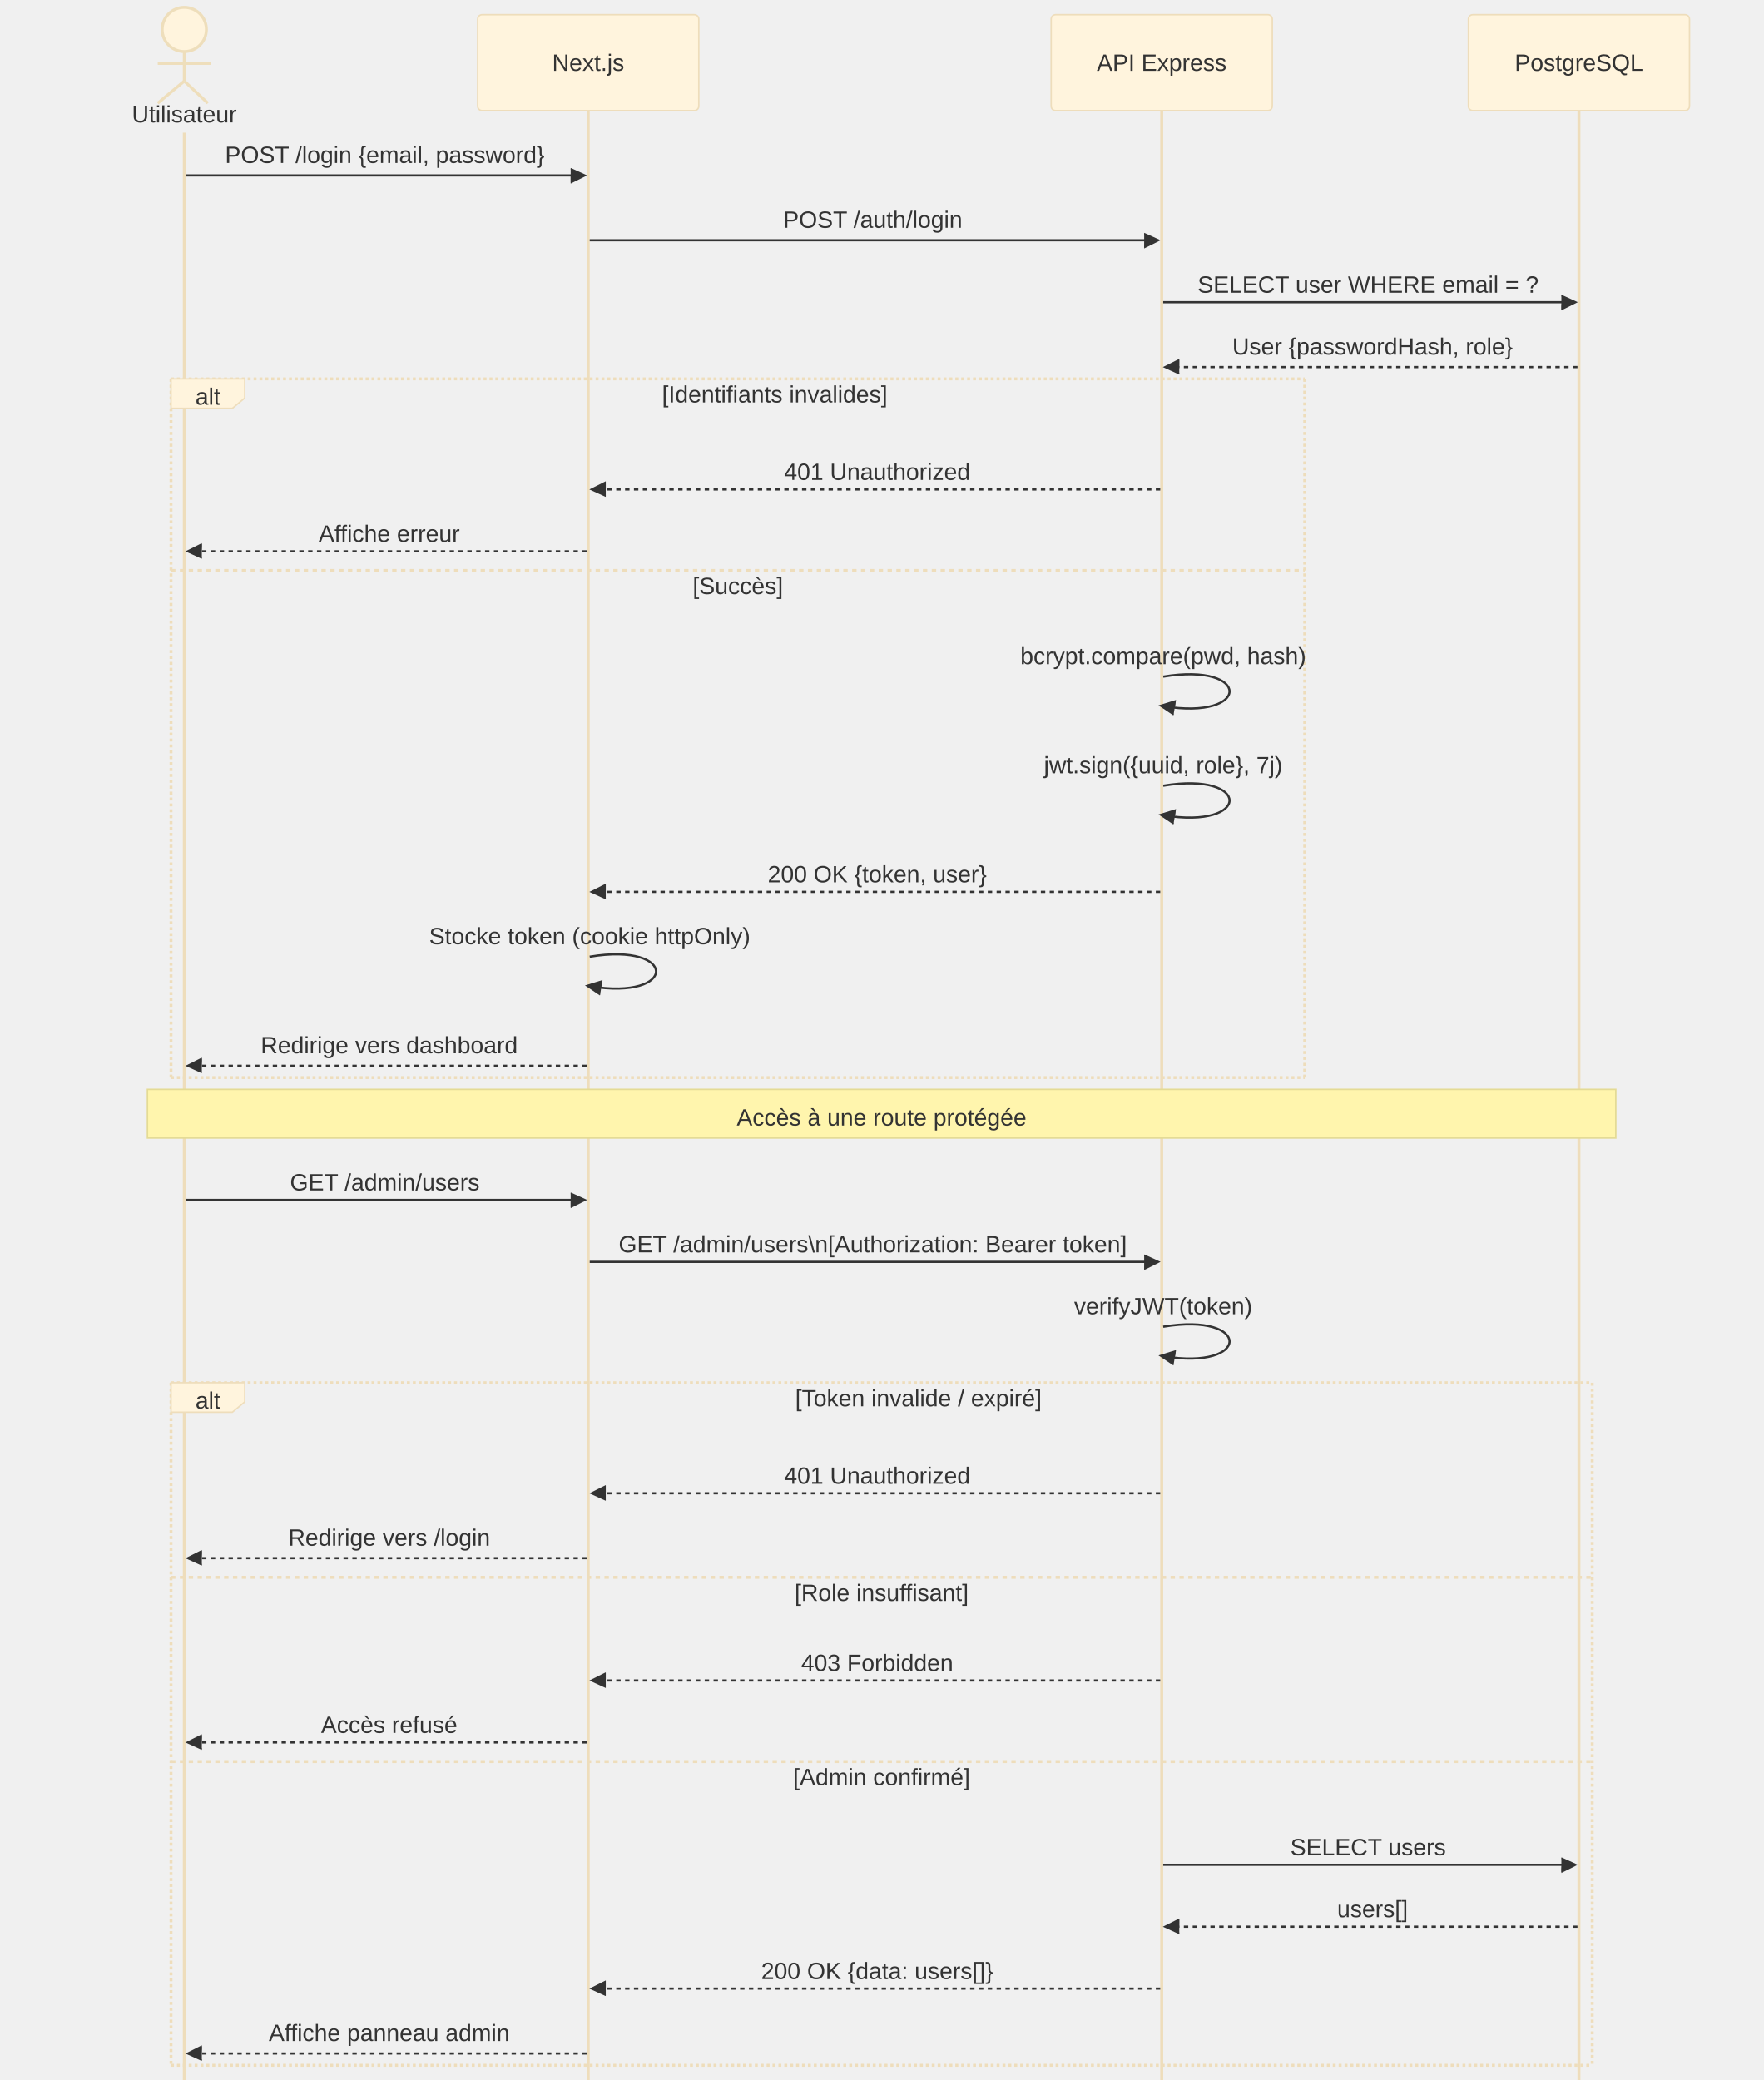
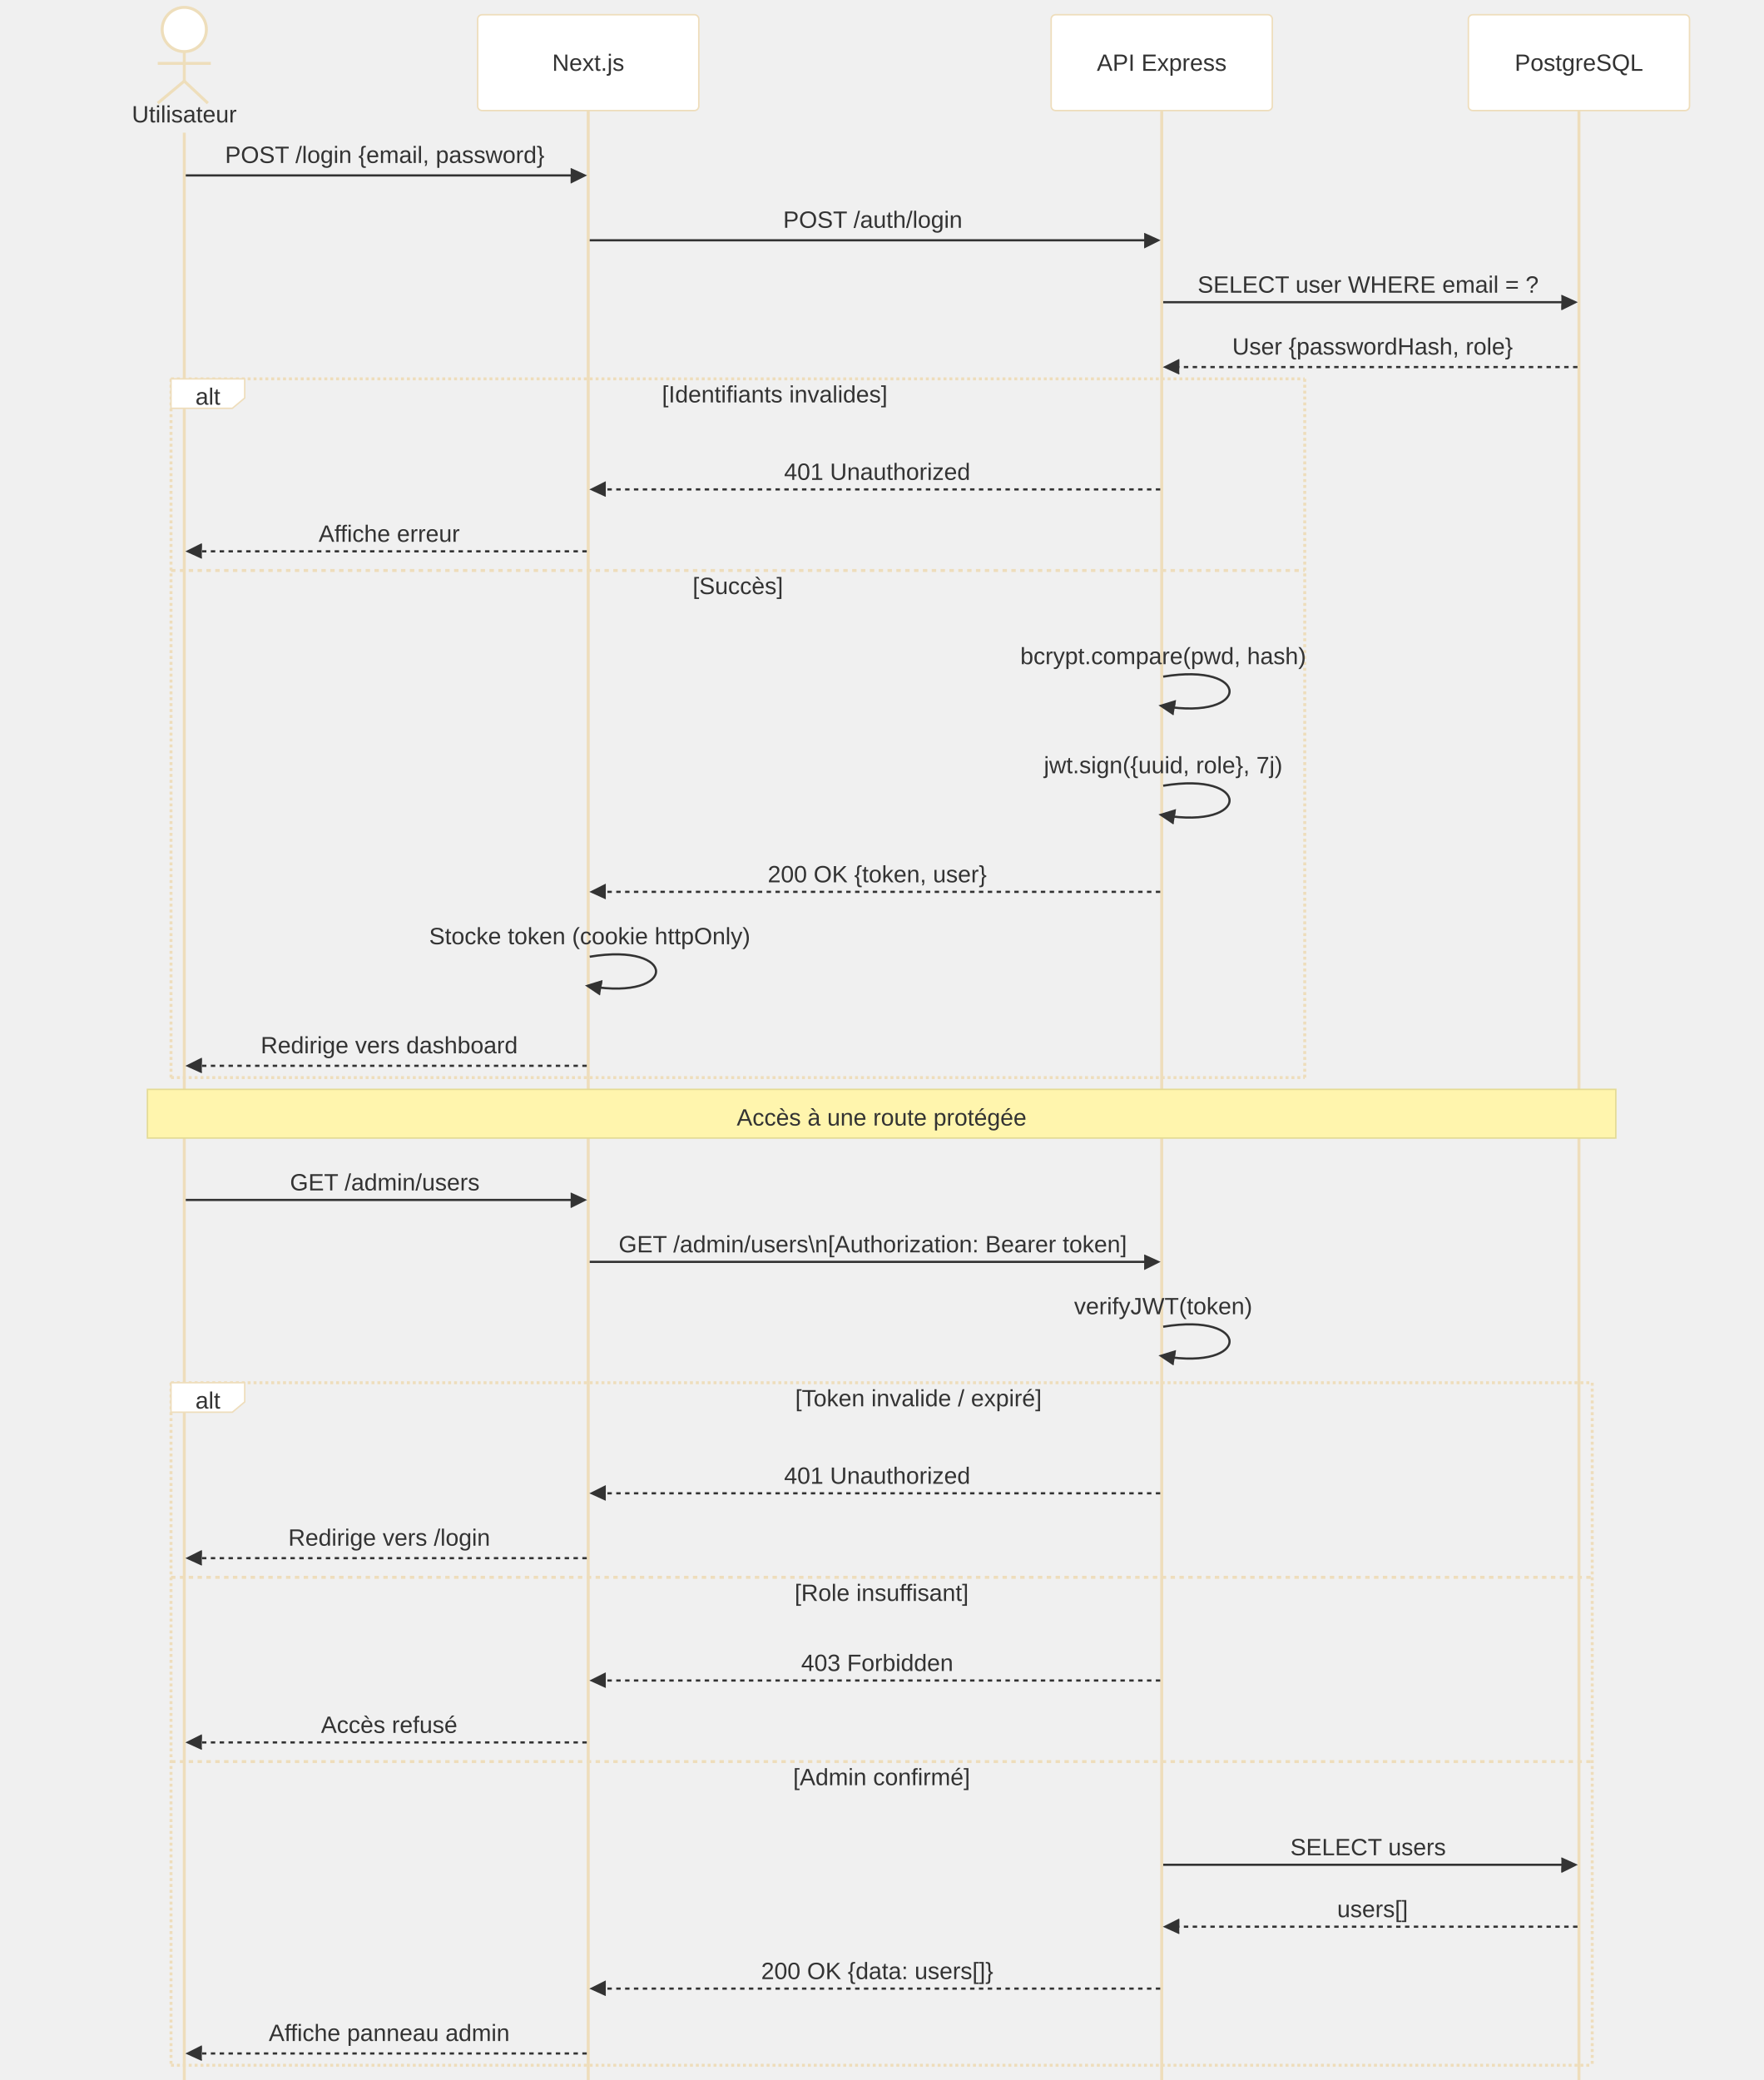
- <svg xmlns="http://www.w3.org/2000/svg" id="my-svg" width="100%" style="max-width: 1196px; background-color: white;" viewBox="-50 -10 1196 1411" role="graphics-document document" aria-roledescription="sequence">
+ <svg xmlns="http://www.w3.org/2000/svg" id="my-svg" width="100%" style="max-width: 1196px; background-color: rgb(255, 255, 255);" viewBox="-50 -10 1196 1411" role="graphics-document document" aria-roledescription="sequence">
  <g>
    <line id="actor3" x1="1021" y1="65" x2="1021" y2="2000" class="actor-line 200" stroke-width="0.5px" stroke="#999" name="DB" data-et="life-line" data-id="DB" />
    <g id="root-3" data-et="participant" data-type="participant" data-id="DB">
      <rect x="946" y="0" fill="#eaeaea" stroke="#666" width="150" height="65" name="DB" rx="3" ry="3" class="actor actor-top" />
      <text x="1021" y="32.5" dominant-baseline="central" alignment-baseline="central" class="actor actor-box" style="text-anchor: middle; font-size: 16px; font-weight: 400;">
        <tspan x="1021" dy="0">PostgreSQL</tspan>
      </text>
    </g>
  </g>
  <g>
    <line id="actor2" x1="738" y1="65" x2="738" y2="2000" class="actor-line 200" stroke-width="0.5px" stroke="#999" name="API" data-et="life-line" data-id="API" />
    <g id="root-2" data-et="participant" data-type="participant" data-id="API">
      <rect x="663" y="0" fill="#eaeaea" stroke="#666" width="150" height="65" name="API" rx="3" ry="3" class="actor actor-top" />
      <text x="738" y="32.5" dominant-baseline="central" alignment-baseline="central" class="actor actor-box" style="text-anchor: middle; font-size: 16px; font-weight: 400;">
        <tspan x="738" dy="0">API Express</tspan>
      </text>
    </g>
  </g>
  <g>
    <line id="actor1" x1="349" y1="65" x2="349" y2="2000" class="actor-line 200" stroke-width="0.5px" stroke="#999" name="IHM" data-et="life-line" data-id="IHM" />
    <g id="root-1" data-et="participant" data-type="participant" data-id="IHM">
      <rect x="274" y="0" fill="#eaeaea" stroke="#666" width="150" height="65" name="IHM" rx="3" ry="3" class="actor actor-top" />
      <text x="349" y="32.5" dominant-baseline="central" alignment-baseline="central" class="actor actor-box" style="text-anchor: middle; font-size: 16px; font-weight: 400;">
        <tspan x="349" dy="0">Next.js</tspan>
      </text>
    </g>
  </g>
  <g>
    <line id="actor0" x1="75" y1="80" x2="75" y2="2000" class="actor-line 200" stroke-width="0.5px" stroke="#999" name="U" data-et="life-line" data-id="U" />
  </g>
-   <style>#my-svg{font-family:Arial;font-size:13px;fill:#333;}@keyframes edge-animation-frame{from{stroke-dashoffset:0;}}@keyframes dash{to{stroke-dashoffset:0;}}#my-svg .edge-animation-slow{stroke-dasharray:9,5!important;stroke-dashoffset:900;animation:dash 50s linear infinite;stroke-linecap:round;}#my-svg .edge-animation-fast{stroke-dasharray:9,5!important;stroke-dashoffset:900;animation:dash 20s linear infinite;stroke-linecap:round;}#my-svg .error-icon{fill:hsl(220.588, 100%, 98.333%);}#my-svg .error-text{fill:rgb(8.5, 5.75, 0);stroke:rgb(8.5, 5.75, 0);}#my-svg .edge-thickness-normal{stroke-width:1px;}#my-svg .edge-thickness-thick{stroke-width:3.5px;}#my-svg .edge-pattern-solid{stroke-dasharray:0;}#my-svg .edge-thickness-invisible{stroke-width:0;fill:none;}#my-svg .edge-pattern-dashed{stroke-dasharray:3;}#my-svg .edge-pattern-dotted{stroke-dasharray:2;}#my-svg .marker{fill:#0b0b0b;stroke:#0b0b0b;}#my-svg .marker.cross{stroke:#0b0b0b;}#my-svg svg{font-family:Arial;font-size:13px;}#my-svg p{margin:0;}#my-svg .actor{stroke:hsl(40.588, 60%, 83.333%);fill:#fff4dd;stroke-width:1;}#my-svg rect.actor.outer-path[data-look="neo"]{filter:drop-shadow( 1px 2px 2px rgba(185,185,185,1));}#my-svg rect.note[data-look="neo"]{stroke:hsl(52.683, 60%, 73.922%);fill:#fff5ad;filter:drop-shadow( 1px 2px 2px rgba(185,185,185,1));}#my-svg text.actor&gt;tspan{fill:#333;stroke:none;}#my-svg .actor-line{stroke:hsl(40.588, 60%, 83.333%);}#my-svg .innerArc{stroke-width:1.5;stroke-dasharray:none;}#my-svg .messageLine0{stroke-width:1.5;stroke-dasharray:none;stroke:#333;}#my-svg .messageLine1{stroke-width:1.5;stroke-dasharray:2,2;stroke:#333;}#my-svg [id$="-arrowhead"] path{fill:#333;stroke:#333;}#my-svg .sequenceNumber{fill:#f4f4f4;}#my-svg [id$="-sequencenumber"]{fill:#333;}#my-svg [id$="-crosshead"] path{fill:#333;stroke:#333;}#my-svg .messageText{fill:#333;stroke:none;}#my-svg .labelBox{stroke:hsl(40.588, 60%, 83.333%);fill:#fff4dd;filter:none;}#my-svg .labelText,#my-svg .labelText&gt;tspan{fill:#333;stroke:none;}#my-svg .loopText,#my-svg .loopText&gt;tspan{fill:#333;stroke:none;}#my-svg .loopLine{stroke-width:2px;stroke-dasharray:2,2;stroke:hsl(40.588, 60%, 83.333%);fill:hsl(40.588, 60%, 83.333%);}#my-svg .note{stroke:hsl(52.683, 60%, 73.922%);fill:#fff5ad;}#my-svg .noteText,#my-svg .noteText&gt;tspan{fill:#333;stroke:none;font-weight:normal;}#my-svg .activation0{fill:hsl(-79.412, 100%, 93.333%);stroke:hsl(-79.412, 100%, 83.333%);}#my-svg .activation1{fill:hsl(-79.412, 100%, 93.333%);stroke:hsl(-79.412, 100%, 83.333%);}#my-svg .activation2{fill:hsl(-79.412, 100%, 93.333%);stroke:hsl(-79.412, 100%, 83.333%);}#my-svg .actorPopupMenu{position:absolute;}#my-svg .actorPopupMenuPanel{position:absolute;fill:#fff4dd;box-shadow:0px 8px 16px 0px rgba(0,0,0,0.2);filter:drop-shadow(3px 5px 2px rgb(0 0 0 / 0.4));}#my-svg .actor-man circle,#my-svg line{fill:#fff4dd;stroke-width:2px;}#my-svg g rect.rect{filter:drop-shadow( 1px 2px 2px rgba(185,185,185,1));stroke:hsl(40.588, 60%, 83.333%);}#my-svg .node .neo-node{stroke:hsl(40.588, 60%, 83.333%);}#my-svg [data-look="neo"].node rect,#my-svg [data-look="neo"].cluster rect,#my-svg [data-look="neo"].node polygon{stroke:url(#my-svg-gradient);filter:drop-shadow( 1px 2px 2px rgba(185,185,185,1));}#my-svg [data-look="neo"].node path{stroke:url(#my-svg-gradient);stroke-width:1px;}#my-svg [data-look="neo"].node .outer-path{filter:drop-shadow( 1px 2px 2px rgba(185,185,185,1));}#my-svg [data-look="neo"].node .neo-line path{stroke:hsl(40.588, 60%, 83.333%);filter:none;}#my-svg [data-look="neo"].node circle{stroke:url(#my-svg-gradient);filter:drop-shadow( 1px 2px 2px rgba(185,185,185,1));}#my-svg [data-look="neo"].node circle .state-start{fill:#000000;}#my-svg [data-look="neo"].icon-shape .icon{fill:url(#my-svg-gradient);filter:drop-shadow( 1px 2px 2px rgba(185,185,185,1));}#my-svg [data-look="neo"].icon-shape .icon-neo path{stroke:url(#my-svg-gradient);filter:drop-shadow( 1px 2px 2px rgba(185,185,185,1));}#my-svg :root{--mermaid-font-family:"trebuchet ms",verdana,arial,sans-serif;}</style>
+   <style>#my-svg{font-family:Arial;font-size:13px;fill:#333;}@keyframes edge-animation-frame{from{stroke-dashoffset:0;}}@keyframes dash{to{stroke-dashoffset:0;}}#my-svg .edge-animation-slow{stroke-dasharray:9,5!important;stroke-dashoffset:900;animation:dash 50s linear infinite;stroke-linecap:round;}#my-svg .edge-animation-fast{stroke-dasharray:9,5!important;stroke-dashoffset:900;animation:dash 20s linear infinite;stroke-linecap:round;}#my-svg .error-icon{fill:hsl(220.588, 100%, 98.333%);}#my-svg .error-text{fill:rgb(8.5, 5.75, 0);stroke:rgb(8.5, 5.75, 0);}#my-svg .edge-thickness-normal{stroke-width:1px;}#my-svg .edge-thickness-thick{stroke-width:3.5px;}#my-svg .edge-pattern-solid{stroke-dasharray:0;}#my-svg .edge-thickness-invisible{stroke-width:0;fill:none;}#my-svg .edge-pattern-dashed{stroke-dasharray:3;}#my-svg .edge-pattern-dotted{stroke-dasharray:2;}#my-svg .marker{fill:#000000;stroke:#000000;}#my-svg .marker.cross{stroke:#000000;}#my-svg svg{font-family:Arial;font-size:13px;}#my-svg p{margin:0;}#my-svg .actor{stroke:hsl(40.588, 60%, 83.333%);fill:#ffffff;stroke-width:1;}#my-svg rect.actor.outer-path[data-look="neo"]{filter:drop-shadow( 1px 2px 2px rgba(185,185,185,1));}#my-svg rect.note[data-look="neo"]{stroke:hsl(52.683, 60%, 73.922%);fill:#fff5ad;filter:drop-shadow( 1px 2px 2px rgba(185,185,185,1));}#my-svg text.actor&gt;tspan{fill:#333;stroke:none;}#my-svg .actor-line{stroke:hsl(40.588, 60%, 83.333%);}#my-svg .innerArc{stroke-width:1.5;stroke-dasharray:none;}#my-svg .messageLine0{stroke-width:1.5;stroke-dasharray:none;stroke:#333;}#my-svg .messageLine1{stroke-width:1.5;stroke-dasharray:2,2;stroke:#333;}#my-svg [id$="-arrowhead"] path{fill:#333;stroke:#333;}#my-svg .sequenceNumber{fill:#ffffff;}#my-svg [id$="-sequencenumber"]{fill:#333;}#my-svg [id$="-crosshead"] path{fill:#333;stroke:#333;}#my-svg .messageText{fill:#333;stroke:none;}#my-svg .labelBox{stroke:hsl(40.588, 60%, 83.333%);fill:#ffffff;filter:none;}#my-svg .labelText,#my-svg .labelText&gt;tspan{fill:#333;stroke:none;}#my-svg .loopText,#my-svg .loopText&gt;tspan{fill:#333;stroke:none;}#my-svg .loopLine{stroke-width:2px;stroke-dasharray:2,2;stroke:hsl(40.588, 60%, 83.333%);fill:hsl(40.588, 60%, 83.333%);}#my-svg .note{stroke:hsl(52.683, 60%, 73.922%);fill:#fff5ad;}#my-svg .noteText,#my-svg .noteText&gt;tspan{fill:#333;stroke:none;font-weight:normal;}#my-svg .activation0{fill:hsl(-79.412, 100%, 93.333%);stroke:hsl(-79.412, 100%, 83.333%);}#my-svg .activation1{fill:hsl(-79.412, 100%, 93.333%);stroke:hsl(-79.412, 100%, 83.333%);}#my-svg .activation2{fill:hsl(-79.412, 100%, 93.333%);stroke:hsl(-79.412, 100%, 83.333%);}#my-svg .actorPopupMenu{position:absolute;}#my-svg .actorPopupMenuPanel{position:absolute;fill:#ffffff;box-shadow:0px 8px 16px 0px rgba(0,0,0,0.2);filter:drop-shadow(3px 5px 2px rgb(0 0 0 / 0.4));}#my-svg .actor-man circle,#my-svg line{fill:#ffffff;stroke-width:2px;}#my-svg g rect.rect{filter:drop-shadow( 1px 2px 2px rgba(185,185,185,1));stroke:hsl(40.588, 60%, 83.333%);}#my-svg .node .neo-node{stroke:hsl(40.588, 60%, 83.333%);}#my-svg [data-look="neo"].node rect,#my-svg [data-look="neo"].cluster rect,#my-svg [data-look="neo"].node polygon{stroke:url(#my-svg-gradient);filter:drop-shadow( 1px 2px 2px rgba(185,185,185,1));}#my-svg [data-look="neo"].node path{stroke:url(#my-svg-gradient);stroke-width:1px;}#my-svg [data-look="neo"].node .outer-path{filter:drop-shadow( 1px 2px 2px rgba(185,185,185,1));}#my-svg [data-look="neo"].node .neo-line path{stroke:hsl(40.588, 60%, 83.333%);filter:none;}#my-svg [data-look="neo"].node circle{stroke:url(#my-svg-gradient);filter:drop-shadow( 1px 2px 2px rgba(185,185,185,1));}#my-svg [data-look="neo"].node circle .state-start{fill:#000000;}#my-svg [data-look="neo"].icon-shape .icon{fill:url(#my-svg-gradient);filter:drop-shadow( 1px 2px 2px rgba(185,185,185,1));}#my-svg [data-look="neo"].icon-shape .icon-neo path{stroke:url(#my-svg-gradient);filter:drop-shadow( 1px 2px 2px rgba(185,185,185,1));}#my-svg :root{--mermaid-font-family:"trebuchet ms",verdana,arial,sans-serif;}</style>
  <g />
  <defs>
    <symbol id="my-svg-computer" width="24" height="24">
      <path transform="scale(.5)" d="M2 2v13h20v-13h-20zm18 11h-16v-9h16v9zm-10.228 6l.466-1h3.524l.467 1h-4.457zm14.228 3h-24l2-6h2.104l-1.33 4h18.45l-1.297-4h2.073l2 6zm-5-10h-14v-7h14v7z" />
    </symbol>
  </defs>
  <defs>
    <symbol id="my-svg-database" fill-rule="evenodd" clip-rule="evenodd">
      <path transform="scale(.5)" d="M12.258.001l.256.004.255.005.253.008.251.01.249.012.247.015.246.016.242.019.241.02.239.023.236.024.233.027.231.028.229.031.225.032.223.034.22.036.217.038.214.04.211.041.208.043.205.045.201.046.198.048.194.05.191.051.187.053.183.054.18.056.175.057.172.059.168.06.163.061.16.063.155.064.15.066.074.033.073.033.071.034.07.034.069.035.068.035.067.035.066.035.064.036.064.036.062.036.06.036.06.037.058.037.058.037.055.038.055.038.053.038.052.038.051.039.05.039.048.039.047.039.045.04.044.04.043.04.041.04.04.041.039.041.037.041.036.041.034.041.033.042.032.042.03.042.029.042.027.042.026.043.024.043.023.043.021.043.02.043.018.044.017.043.015.044.013.044.012.044.011.045.009.044.007.045.006.045.004.045.002.045.001.045v17l-.001.045-.002.045-.004.045-.006.045-.007.045-.009.044-.011.045-.012.044-.013.044-.015.044-.017.043-.018.044-.02.043-.021.043-.023.043-.024.043-.026.043-.027.042-.029.042-.03.042-.032.042-.033.042-.034.041-.036.041-.037.041-.039.041-.04.041-.041.04-.043.04-.044.04-.045.04-.047.039-.048.039-.05.039-.051.039-.052.038-.053.038-.055.038-.055.038-.058.037-.058.037-.06.037-.06.036-.062.036-.064.036-.064.036-.066.035-.067.035-.068.035-.069.035-.07.034-.071.034-.073.033-.074.033-.15.066-.155.064-.16.063-.163.061-.168.06-.172.059-.175.057-.18.056-.183.054-.187.053-.191.051-.194.05-.198.048-.201.046-.205.045-.208.043-.211.041-.214.04-.217.038-.22.036-.223.034-.225.032-.229.031-.231.028-.233.027-.236.024-.239.023-.241.02-.242.019-.246.016-.247.015-.249.012-.251.01-.253.008-.255.005-.256.004-.258.001-.258-.001-.256-.004-.255-.005-.253-.008-.251-.01-.249-.012-.247-.015-.245-.016-.243-.019-.241-.02-.238-.023-.236-.024-.234-.027-.231-.028-.228-.031-.226-.032-.223-.034-.22-.036-.217-.038-.214-.04-.211-.041-.208-.043-.204-.045-.201-.046-.198-.048-.195-.05-.19-.051-.187-.053-.184-.054-.179-.056-.176-.057-.172-.059-.167-.06-.164-.061-.159-.063-.155-.064-.151-.066-.074-.033-.072-.033-.072-.034-.07-.034-.069-.035-.068-.035-.067-.035-.066-.035-.064-.036-.063-.036-.062-.036-.061-.036-.06-.037-.058-.037-.057-.037-.056-.038-.055-.038-.053-.038-.052-.038-.051-.039-.049-.039-.049-.039-.046-.039-.046-.04-.044-.04-.043-.04-.041-.04-.04-.041-.039-.041-.037-.041-.036-.041-.034-.041-.033-.042-.032-.042-.03-.042-.029-.042-.027-.042-.026-.043-.024-.043-.023-.043-.021-.043-.02-.043-.018-.044-.017-.043-.015-.044-.013-.044-.012-.044-.011-.045-.009-.044-.007-.045-.006-.045-.004-.045-.002-.045-.001-.045v-17l.001-.045.002-.045.004-.045.006-.045.007-.045.009-.044.011-.045.012-.044.013-.044.015-.044.017-.043.018-.044.02-.043.021-.043.023-.043.024-.043.026-.043.027-.042.029-.042.03-.042.032-.042.033-.042.034-.041.036-.041.037-.041.039-.041.04-.041.041-.04.043-.04.044-.04.046-.04.046-.039.049-.039.049-.039.051-.039.052-.038.053-.038.055-.038.056-.038.057-.037.058-.037.06-.037.061-.036.062-.036.063-.036.064-.036.066-.035.067-.035.068-.035.069-.035.07-.034.072-.034.072-.033.074-.033.151-.066.155-.064.159-.063.164-.061.167-.06.172-.059.176-.057.179-.056.184-.054.187-.053.19-.051.195-.05.198-.048.201-.046.204-.045.208-.043.211-.041.214-.04.217-.038.22-.036.223-.034.226-.032.228-.031.231-.028.234-.027.236-.024.238-.023.241-.02.243-.019.245-.016.247-.015.249-.012.251-.01.253-.008.255-.005.256-.004.258-.001.258.001zm-9.258 20.499v.01l.001.021.003.021.004.022.005.021.006.022.007.022.009.023.01.022.011.023.012.023.013.023.015.023.016.024.017.023.018.024.019.024.021.024.022.025.023.024.024.025.052.049.056.05.061.051.066.051.07.051.075.051.079.052.084.052.088.052.092.052.097.052.102.051.105.052.11.052.114.051.119.051.123.051.127.05.131.05.135.05.139.048.144.049.147.047.152.047.155.047.16.045.163.045.167.043.171.043.176.041.178.041.183.039.187.039.19.037.194.035.197.035.202.033.204.031.209.03.212.029.216.027.219.025.222.024.226.021.23.02.233.018.236.016.24.015.243.012.246.01.249.008.253.005.256.004.259.001.26-.001.257-.004.254-.005.25-.008.247-.011.244-.012.241-.014.237-.016.233-.018.231-.021.226-.021.224-.024.22-.026.216-.027.212-.028.21-.031.205-.031.202-.034.198-.034.194-.036.191-.037.187-.039.183-.04.179-.04.175-.042.172-.043.168-.044.163-.045.16-.046.155-.046.152-.047.148-.048.143-.049.139-.049.136-.05.131-.05.126-.05.123-.051.118-.052.114-.051.11-.052.106-.052.101-.052.096-.052.092-.052.088-.053.083-.051.079-.052.074-.052.07-.051.065-.051.06-.051.056-.05.051-.05.023-.024.023-.025.021-.024.02-.024.019-.024.018-.024.017-.024.015-.023.014-.024.013-.023.012-.023.01-.023.01-.022.008-.022.006-.022.006-.022.004-.022.004-.021.001-.021.001-.021v-4.127l-.077.055-.08.053-.083.054-.085.053-.087.052-.09.052-.093.051-.095.05-.097.05-.1.049-.102.049-.105.048-.106.047-.109.047-.111.046-.114.045-.115.045-.118.044-.12.043-.122.042-.124.042-.126.041-.128.04-.13.04-.132.038-.134.038-.135.037-.138.037-.139.035-.142.035-.143.034-.144.033-.147.032-.148.031-.15.03-.151.03-.153.029-.154.027-.156.027-.158.026-.159.025-.161.024-.162.023-.163.022-.165.021-.166.02-.167.019-.169.018-.169.017-.171.016-.173.015-.173.014-.175.013-.175.012-.177.011-.178.01-.179.008-.179.008-.181.006-.182.005-.182.004-.184.003-.184.002h-.37l-.184-.002-.184-.003-.182-.004-.182-.005-.181-.006-.179-.008-.179-.008-.178-.01-.176-.011-.176-.012-.175-.013-.173-.014-.172-.015-.171-.016-.17-.017-.169-.018-.167-.019-.166-.02-.165-.021-.163-.022-.162-.023-.161-.024-.159-.025-.157-.026-.156-.027-.155-.027-.153-.029-.151-.03-.15-.03-.148-.031-.146-.032-.145-.033-.143-.034-.141-.035-.14-.035-.137-.037-.136-.037-.134-.038-.132-.038-.13-.04-.128-.04-.126-.041-.124-.042-.122-.042-.12-.044-.117-.043-.116-.045-.113-.045-.112-.046-.109-.047-.106-.047-.105-.048-.102-.049-.1-.049-.097-.05-.095-.05-.093-.052-.09-.051-.087-.052-.085-.053-.083-.054-.08-.054-.077-.054v4.127zm0-5.654v.011l.001.021.003.021.004.021.005.022.006.022.007.022.009.022.01.022.011.023.012.023.013.023.015.024.016.023.017.024.018.024.019.024.021.024.022.024.023.025.024.024.052.05.056.05.061.05.066.051.07.051.075.052.079.051.084.052.088.052.092.052.097.052.102.052.105.052.11.051.114.051.119.052.123.05.127.051.131.05.135.049.139.049.144.048.147.048.152.047.155.046.16.045.163.045.167.044.171.042.176.042.178.04.183.04.187.038.19.037.194.036.197.034.202.033.204.032.209.03.212.028.216.027.219.025.222.024.226.022.23.02.233.018.236.016.24.014.243.012.246.01.249.008.253.006.256.003.259.001.26-.001.257-.003.254-.006.25-.008.247-.01.244-.012.241-.015.237-.016.233-.018.231-.02.226-.022.224-.024.22-.025.216-.027.212-.029.21-.03.205-.032.202-.033.198-.035.194-.036.191-.037.187-.039.183-.039.179-.041.175-.042.172-.043.168-.044.163-.045.16-.045.155-.047.152-.047.148-.048.143-.048.139-.05.136-.049.131-.05.126-.051.123-.051.118-.051.114-.052.11-.052.106-.052.101-.052.096-.052.092-.052.088-.052.083-.052.079-.052.074-.051.07-.052.065-.051.06-.05.056-.051.051-.049.023-.025.023-.024.021-.025.02-.024.019-.024.018-.024.017-.024.015-.023.014-.023.013-.024.012-.022.01-.023.01-.023.008-.022.006-.022.006-.022.004-.021.004-.022.001-.021.001-.021v-4.139l-.077.054-.08.054-.083.054-.085.052-.087.053-.09.051-.093.051-.095.051-.097.05-.1.049-.102.049-.105.048-.106.047-.109.047-.111.046-.114.045-.115.044-.118.044-.12.044-.122.042-.124.042-.126.041-.128.04-.13.039-.132.039-.134.038-.135.037-.138.036-.139.036-.142.035-.143.033-.144.033-.147.033-.148.031-.15.03-.151.03-.153.028-.154.028-.156.027-.158.026-.159.025-.161.024-.162.023-.163.022-.165.021-.166.02-.167.019-.169.018-.169.017-.171.016-.173.015-.173.014-.175.013-.175.012-.177.011-.178.009-.179.009-.179.007-.181.007-.182.005-.182.004-.184.003-.184.002h-.37l-.184-.002-.184-.003-.182-.004-.182-.005-.181-.007-.179-.007-.179-.009-.178-.009-.176-.011-.176-.012-.175-.013-.173-.014-.172-.015-.171-.016-.17-.017-.169-.018-.167-.019-.166-.02-.165-.021-.163-.022-.162-.023-.161-.024-.159-.025-.157-.026-.156-.027-.155-.028-.153-.028-.151-.03-.15-.03-.148-.031-.146-.033-.145-.033-.143-.033-.141-.035-.14-.036-.137-.036-.136-.037-.134-.038-.132-.039-.13-.039-.128-.04-.126-.041-.124-.042-.122-.043-.12-.043-.117-.044-.116-.044-.113-.046-.112-.046-.109-.046-.106-.047-.105-.048-.102-.049-.1-.049-.097-.05-.095-.051-.093-.051-.09-.051-.087-.053-.085-.052-.083-.054-.08-.054-.077-.054v4.139zm0-5.666v.011l.001.02.003.022.004.021.005.022.006.021.007.022.009.023.01.022.011.023.012.023.013.023.015.023.016.024.017.024.018.023.019.024.021.025.022.024.023.024.024.025.052.05.056.05.061.05.066.051.07.051.075.052.079.051.084.052.088.052.092.052.097.052.102.052.105.051.11.052.114.051.119.051.123.051.127.05.131.05.135.05.139.049.144.048.147.048.152.047.155.046.16.045.163.045.167.043.171.043.176.042.178.04.183.04.187.038.19.037.194.036.197.034.202.033.204.032.209.03.212.028.216.027.219.025.222.024.226.021.23.02.233.018.236.017.24.014.243.012.246.01.249.008.253.006.256.003.259.001.26-.001.257-.003.254-.006.25-.008.247-.01.244-.013.241-.014.237-.016.233-.018.231-.02.226-.022.224-.024.22-.025.216-.027.212-.029.21-.03.205-.032.202-.033.198-.035.194-.036.191-.037.187-.039.183-.039.179-.041.175-.042.172-.043.168-.044.163-.045.16-.045.155-.047.152-.047.148-.048.143-.049.139-.049.136-.049.131-.051.126-.05.123-.051.118-.052.114-.051.11-.052.106-.052.101-.052.096-.052.092-.052.088-.052.083-.052.079-.052.074-.052.07-.051.065-.051.06-.051.056-.05.051-.049.023-.025.023-.025.021-.024.02-.024.019-.024.018-.024.017-.024.015-.023.014-.024.013-.023.012-.023.01-.022.01-.023.008-.022.006-.022.006-.022.004-.022.004-.021.001-.021.001-.021v-4.153l-.077.054-.08.054-.083.053-.085.053-.087.053-.09.051-.093.051-.095.051-.097.05-.1.049-.102.048-.105.048-.106.048-.109.046-.111.046-.114.046-.115.044-.118.044-.12.043-.122.043-.124.042-.126.041-.128.04-.13.039-.132.039-.134.038-.135.037-.138.036-.139.036-.142.034-.143.034-.144.033-.147.032-.148.032-.15.03-.151.03-.153.028-.154.028-.156.027-.158.026-.159.024-.161.024-.162.023-.163.023-.165.021-.166.02-.167.019-.169.018-.169.017-.171.016-.173.015-.173.014-.175.013-.175.012-.177.01-.178.01-.179.009-.179.007-.181.006-.182.006-.182.004-.184.003-.184.001-.185.001-.185-.001-.184-.001-.184-.003-.182-.004-.182-.006-.181-.006-.179-.007-.179-.009-.178-.01-.176-.01-.176-.012-.175-.013-.173-.014-.172-.015-.171-.016-.17-.017-.169-.018-.167-.019-.166-.02-.165-.021-.163-.023-.162-.023-.161-.024-.159-.024-.157-.026-.156-.027-.155-.028-.153-.028-.151-.03-.15-.03-.148-.032-.146-.032-.145-.033-.143-.034-.141-.034-.14-.036-.137-.036-.136-.037-.134-.038-.132-.039-.13-.039-.128-.041-.126-.041-.124-.041-.122-.043-.12-.043-.117-.044-.116-.044-.113-.046-.112-.046-.109-.046-.106-.048-.105-.048-.102-.048-.1-.05-.097-.049-.095-.051-.093-.051-.09-.052-.087-.052-.085-.053-.083-.053-.08-.054-.077-.054v4.153zm8.74-8.179l-.257.004-.254.005-.25.008-.247.011-.244.012-.241.014-.237.016-.233.018-.231.021-.226.022-.224.023-.22.026-.216.027-.212.028-.21.031-.205.032-.202.033-.198.034-.194.036-.191.038-.187.038-.183.04-.179.041-.175.042-.172.043-.168.043-.163.045-.16.046-.155.046-.152.048-.148.048-.143.048-.139.049-.136.05-.131.05-.126.051-.123.051-.118.051-.114.052-.11.052-.106.052-.101.052-.096.052-.092.052-.088.052-.083.052-.079.052-.074.051-.07.052-.065.051-.06.05-.056.05-.051.05-.023.025-.023.024-.021.024-.02.025-.019.024-.018.024-.017.023-.015.024-.014.023-.013.023-.012.023-.01.023-.01.022-.008.022-.006.023-.006.021-.004.022-.004.021-.001.021-.001.021.001.021.001.021.004.021.004.022.006.021.006.023.008.022.01.022.01.023.012.023.013.023.014.023.015.024.017.023.018.024.019.024.02.025.021.024.023.024.023.025.051.05.056.05.06.05.065.051.07.052.074.051.079.052.083.052.088.052.092.052.096.052.101.052.106.052.11.052.114.052.118.051.123.051.126.051.131.05.136.05.139.049.143.048.148.048.152.048.155.046.16.046.163.045.168.043.172.043.175.042.179.041.183.04.187.038.191.038.194.036.198.034.202.033.205.032.21.031.212.028.216.027.22.026.224.023.226.022.231.021.233.018.237.016.241.014.244.012.247.011.25.008.254.005.257.004.26.001.26-.001.257-.004.254-.005.25-.008.247-.011.244-.012.241-.014.237-.016.233-.018.231-.021.226-.022.224-.023.22-.026.216-.027.212-.028.21-.031.205-.032.202-.033.198-.034.194-.036.191-.038.187-.038.183-.04.179-.041.175-.042.172-.043.168-.043.163-.045.16-.046.155-.046.152-.048.148-.048.143-.048.139-.049.136-.05.131-.05.126-.051.123-.051.118-.051.114-.052.11-.052.106-.052.101-.052.096-.052.092-.052.088-.052.083-.052.079-.052.074-.051.07-.052.065-.051.06-.05.056-.05.051-.05.023-.025.023-.024.021-.024.02-.025.019-.024.018-.024.017-.023.015-.024.014-.023.013-.023.012-.023.01-.023.01-.022.008-.022.006-.023.006-.021.004-.022.004-.021.001-.021.001-.021-.001-.021-.001-.021-.004-.021-.004-.022-.006-.021-.006-.023-.008-.022-.01-.022-.01-.023-.012-.023-.013-.023-.014-.023-.015-.024-.017-.023-.018-.024-.019-.024-.02-.025-.021-.024-.023-.024-.023-.025-.051-.05-.056-.05-.06-.05-.065-.051-.07-.052-.074-.051-.079-.052-.083-.052-.088-.052-.092-.052-.096-.052-.101-.052-.106-.052-.11-.052-.114-.052-.118-.051-.123-.051-.126-.051-.131-.05-.136-.05-.139-.049-.143-.048-.148-.048-.152-.048-.155-.046-.16-.046-.163-.045-.168-.043-.172-.043-.175-.042-.179-.041-.183-.04-.187-.038-.191-.038-.194-.036-.198-.034-.202-.033-.205-.032-.21-.031-.212-.028-.216-.027-.22-.026-.224-.023-.226-.022-.231-.021-.233-.018-.237-.016-.241-.014-.244-.012-.247-.011-.25-.008-.254-.005-.257-.004-.26-.001-.26.001z" />
    </symbol>
  </defs>
  <defs>
    <symbol id="my-svg-clock" width="24" height="24">
      <path transform="scale(.5)" d="M12 2c5.514 0 10 4.486 10 10s-4.486 10-10 10-10-4.486-10-10 4.486-10 10-10zm0-2c-6.627 0-12 5.373-12 12s5.373 12 12 12 12-5.373 12-12-5.373-12-12-12zm5.848 12.459c.202.038.202.333.001.372-1.907.361-6.045 1.111-6.547 1.111-.719 0-1.301-.582-1.301-1.301 0-.512.77-5.447 1.125-7.445.034-.192.312-.181.343.014l.985 6.238 5.394 1.011z" />
    </symbol>
  </defs>
  <defs>
    <marker id="my-svg-arrowhead" refX="7.9" refY="5" markerUnits="userSpaceOnUse" markerWidth="12" markerHeight="12" orient="auto-start-reverse">
      <path d="M -1 0 L 10 5 L 0 10 z" />
    </marker>
  </defs>
  <defs>
    <marker id="my-svg-crosshead" markerWidth="15" markerHeight="8" orient="auto" refX="4" refY="4.5">
      <path fill="none" stroke="#000000" stroke-width="1pt" d="M 1,2 L 6,7 M 6,2 L 1,7" style="stroke-dasharray: 0, 0;" />
    </marker>
  </defs>
  <defs>
    <marker id="my-svg-filled-head" refX="15.5" refY="7" markerWidth="20" markerHeight="28" orient="auto">
      <path d="M 18,7 L9,13 L14,7 L9,1 Z" />
    </marker>
  </defs>
  <defs>
    <marker id="my-svg-sequencenumber" refX="15" refY="15" markerWidth="60" markerHeight="40" orient="auto">
      <circle cx="15" cy="15" r="6" />
    </marker>
  </defs>
  <defs>
    <marker id="my-svg-solidTopArrowHead" refX="7.9" refY="7.25" markerUnits="userSpaceOnUse" markerWidth="12" markerHeight="12" orient="auto-start-reverse">
      <path d="M 0 0 L 10 8 L 0 8 z" />
    </marker>
  </defs>
  <defs>
    <marker id="my-svg-solidBottomArrowHead" refX="7.9" refY="0.75" markerUnits="userSpaceOnUse" markerWidth="12" markerHeight="12" orient="auto-start-reverse">
      <path d="M 0 0 L 10 0 L 0 8 z" />
    </marker>
  </defs>
  <defs>
    <marker id="my-svg-stickTopArrowHead" refX="7.5" refY="7" markerUnits="userSpaceOnUse" markerWidth="12" markerHeight="12" orient="auto-start-reverse">
      <path d="M 0 0 L 7 7" stroke="black" stroke-width="1.5" fill="none" />
    </marker>
  </defs>
  <defs>
    <marker id="my-svg-stickBottomArrowHead" refX="7.5" refY="0" markerUnits="userSpaceOnUse" markerWidth="12" markerHeight="12" orient="auto-start-reverse">
      <path d="M 0 7 L 7 0" stroke="black" stroke-width="1.5" fill="none" />
    </marker>
  </defs>
  <g data-et="control-structure" data-id="i13">
    <line x1="66" y1="247" x2="835" y2="247" class="loopLine" />
    <line x1="835" y1="247" x2="835" y2="721" class="loopLine" />
    <line x1="66" y1="721" x2="835" y2="721" class="loopLine" />
    <line x1="66" y1="247" x2="66" y2="721" class="loopLine" />
    <line x1="66" y1="377" x2="835" y2="377" class="loopLine" style="stroke-dasharray: 3, 3;" />
    <polygon points="66,247 116,247 116,260 107.6,267 66,267" class="labelBox" />
    <text x="91" y="260" text-anchor="middle" dominant-baseline="middle" alignment-baseline="middle" class="labelText" style="font-size: 16px; font-weight: 400;">alt</text>
    <text x="475.5" y="263" text-anchor="middle" class="loopText" style="font-size: 16px; font-weight: 400;">
      <tspan x="475.5">[Identifiants invalides]</tspan>
    </text>
    <text x="450.5" y="393" text-anchor="middle" class="loopText" style="font-size: 16px; font-weight: 400;">[Succès]</text>
  </g>
  <g data-et="note" data-id="i14">
    <rect x="50" y="729" fill="#EDF2AE" stroke="#666" width="996" height="33" class="note" />
    <text x="548" y="733" text-anchor="middle" dominant-baseline="middle" alignment-baseline="middle" class="noteText" dy="1em" style="font-size: 16px; font-weight: 400;">
      <tspan x="548">Accès à une route protégée</tspan>
    </text>
  </g>
  <g data-et="control-structure" data-id="i29">
    <line x1="66" y1="928" x2="1030" y2="928" class="loopLine" />
    <line x1="1030" y1="928" x2="1030" y2="1391" class="loopLine" />
    <line x1="66" y1="1391" x2="1030" y2="1391" class="loopLine" />
    <line x1="66" y1="928" x2="66" y2="1391" class="loopLine" />
    <line x1="66" y1="1060" x2="1030" y2="1060" class="loopLine" style="stroke-dasharray: 3, 3;" />
    <line x1="66" y1="1185" x2="1030" y2="1185" class="loopLine" style="stroke-dasharray: 3, 3;" />
    <polygon points="66,928 116,928 116,941 107.6,948 66,948" class="labelBox" />
    <text x="91" y="941" text-anchor="middle" dominant-baseline="middle" alignment-baseline="middle" class="labelText" style="font-size: 16px; font-weight: 400;">alt</text>
    <text x="573" y="944" text-anchor="middle" class="loopText" style="font-size: 16px; font-weight: 400;">
      <tspan x="573">[Token invalide / expiré]</tspan>
    </text>
    <text x="548" y="1076" text-anchor="middle" class="loopText" style="font-size: 16px; font-weight: 400;">[Role insuffisant]</text>
    <text x="548" y="1201" text-anchor="middle" class="loopText" style="font-size: 16px; font-weight: 400;">[Admin confirmé]</text>
  </g>
  <g class="actor-man actor-top" name="U" data-et="participant" data-type="actor" data-id="U" style="stroke: rgb(238, 222, 187);">
    <line id="actor-man-torso0" x1="75" y1="25" x2="75" y2="45" />
    <line id="actor-man-arms0" x1="57" y1="33" x2="93" y2="33" />
    <line x1="57" y1="60" x2="75" y2="45" />
    <line x1="75" y1="45" x2="91" y2="60" />
    <circle cx="75" cy="10" r="15" width="150" height="65" />
    <text x="75" y="67.5" dominant-baseline="central" alignment-baseline="central" class="actor actor-man" style="text-anchor: middle; font-size: 16px; font-weight: 400;">
      <tspan x="75" dy="0">Utilisateur</tspan>
    </text>
  </g>
  <text x="211" y="80" text-anchor="middle" dominant-baseline="middle" alignment-baseline="middle" class="messageText" dy="1em" style="font-size: 16px; font-weight: 400;">POST /login {email, password}</text>
  <line x1="76" y1="109" x2="345" y2="109" class="messageLine0" data-et="message" data-id="i0" data-from="U" data-to="IHM" stroke-width="2" stroke="none" marker-end="url(#my-svg-arrowhead)" style="fill: none;" />
  <text x="542" y="124" text-anchor="middle" dominant-baseline="middle" alignment-baseline="middle" class="messageText" dy="1em" style="font-size: 16px; font-weight: 400;">POST /auth/login</text>
  <line x1="350" y1="153" x2="734" y2="153" class="messageLine0" data-et="message" data-id="i1" data-from="IHM" data-to="API" stroke-width="2" stroke="none" marker-end="url(#my-svg-arrowhead)" style="fill: none;" />
  <text x="878" y="168" text-anchor="middle" dominant-baseline="middle" alignment-baseline="middle" class="messageText" dy="1em" style="font-size: 16px; font-weight: 400;">SELECT user WHERE email = ?</text>
  <line x1="739" y1="195" x2="1017" y2="195" class="messageLine0" data-et="message" data-id="i2" data-from="API" data-to="DB" stroke-width="2" stroke="none" marker-end="url(#my-svg-arrowhead)" style="fill: none;" />
  <text x="881" y="210" text-anchor="middle" dominant-baseline="middle" alignment-baseline="middle" class="messageText" dy="1em" style="font-size: 16px; font-weight: 400;">User {passwordHash, role}</text>
  <line x1="1020" y1="239" x2="742" y2="239" class="messageLine1" data-et="message" data-id="i3" data-from="DB" data-to="API" stroke-width="2" stroke="none" marker-end="url(#my-svg-arrowhead)" style="stroke-dasharray: 3, 3; fill: none;" />
  <text x="545" y="295" text-anchor="middle" dominant-baseline="middle" alignment-baseline="middle" class="messageText" dy="1em" style="font-size: 16px; font-weight: 400;">401 Unauthorized</text>
  <line x1="737" y1="322" x2="353" y2="322" class="messageLine1" data-et="message" data-id="i5" data-from="API" data-to="IHM" stroke-width="2" stroke="none" marker-end="url(#my-svg-arrowhead)" style="stroke-dasharray: 3, 3; fill: none;" />
  <text x="214" y="337" text-anchor="middle" dominant-baseline="middle" alignment-baseline="middle" class="messageText" dy="1em" style="font-size: 16px; font-weight: 400;">Affiche erreur</text>
  <line x1="348" y1="364" x2="79" y2="364" class="messageLine1" data-et="message" data-id="i6" data-from="IHM" data-to="U" stroke-width="2" stroke="none" marker-end="url(#my-svg-arrowhead)" style="stroke-dasharray: 3, 3; fill: none;" />
  <text x="739" y="420" text-anchor="middle" dominant-baseline="middle" alignment-baseline="middle" class="messageText" dy="1em" style="font-size: 16px; font-weight: 400;">bcrypt.compare(pwd, hash)</text>
  <path d="M 739,449 C 799,439 799,479 739,469" class="messageLine0" data-et="message" data-id="i8" data-from="API" data-to="API" stroke-width="2" stroke="none" marker-end="url(#my-svg-arrowhead)" style="fill: none;" />
  <text x="739" y="494" text-anchor="middle" dominant-baseline="middle" alignment-baseline="middle" class="messageText" dy="1em" style="font-size: 16px; font-weight: 400;">jwt.sign({uuid, role}, 7j)</text>
  <path d="M 739,523 C 799,513 799,553 739,543" class="messageLine0" data-et="message" data-id="i9" data-from="API" data-to="API" stroke-width="2" stroke="none" marker-end="url(#my-svg-arrowhead)" style="fill: none;" />
  <text x="545" y="568" text-anchor="middle" dominant-baseline="middle" alignment-baseline="middle" class="messageText" dy="1em" style="font-size: 16px; font-weight: 400;">200 OK {token, user}</text>
  <line x1="737" y1="595" x2="353" y2="595" class="messageLine1" data-et="message" data-id="i10" data-from="API" data-to="IHM" stroke-width="2" stroke="none" marker-end="url(#my-svg-arrowhead)" style="stroke-dasharray: 3, 3; fill: none;" />
  <text x="350" y="610" text-anchor="middle" dominant-baseline="middle" alignment-baseline="middle" class="messageText" dy="1em" style="font-size: 16px; font-weight: 400;">Stocke token (cookie httpOnly)</text>
  <path d="M 350,639 C 410,629 410,669 350,659" class="messageLine0" data-et="message" data-id="i11" data-from="IHM" data-to="IHM" stroke-width="2" stroke="none" marker-end="url(#my-svg-arrowhead)" style="fill: none;" />
  <text x="214" y="684" text-anchor="middle" dominant-baseline="middle" alignment-baseline="middle" class="messageText" dy="1em" style="font-size: 16px; font-weight: 400;">Redirige vers dashboard</text>
  <line x1="348" y1="713" x2="79" y2="713" class="messageLine1" data-et="message" data-id="i12" data-from="IHM" data-to="U" stroke-width="2" stroke="none" marker-end="url(#my-svg-arrowhead)" style="stroke-dasharray: 3, 3; fill: none;" />
  <text x="211" y="777" text-anchor="middle" dominant-baseline="middle" alignment-baseline="middle" class="messageText" dy="1em" style="font-size: 16px; font-weight: 400;">GET /admin/users</text>
  <line x1="76" y1="804" x2="345" y2="804" class="messageLine0" data-et="message" data-id="i15" data-from="U" data-to="IHM" stroke-width="2" stroke="none" marker-end="url(#my-svg-arrowhead)" style="fill: none;" />
  <text x="542" y="819" text-anchor="middle" dominant-baseline="middle" alignment-baseline="middle" class="messageText" dy="1em" style="font-size: 16px; font-weight: 400;">GET /admin/users\n[Authorization: Bearer token]</text>
  <line x1="350" y1="846" x2="734" y2="846" class="messageLine0" data-et="message" data-id="i16" data-from="IHM" data-to="API" stroke-width="2" stroke="none" marker-end="url(#my-svg-arrowhead)" style="fill: none;" />
  <text x="739" y="861" text-anchor="middle" dominant-baseline="middle" alignment-baseline="middle" class="messageText" dy="1em" style="font-size: 16px; font-weight: 400;">verifyJWT(token)</text>
  <path d="M 739,890 C 799,880 799,920 739,910" class="messageLine0" data-et="message" data-id="i17" data-from="API" data-to="API" stroke-width="2" stroke="none" marker-end="url(#my-svg-arrowhead)" style="fill: none;" />
  <text x="545" y="976" text-anchor="middle" dominant-baseline="middle" alignment-baseline="middle" class="messageText" dy="1em" style="font-size: 16px; font-weight: 400;">401 Unauthorized</text>
  <line x1="737" y1="1003" x2="353" y2="1003" class="messageLine1" data-et="message" data-id="i19" data-from="API" data-to="IHM" stroke-width="2" stroke="none" marker-end="url(#my-svg-arrowhead)" style="stroke-dasharray: 3, 3; fill: none;" />
  <text x="214" y="1018" text-anchor="middle" dominant-baseline="middle" alignment-baseline="middle" class="messageText" dy="1em" style="font-size: 16px; font-weight: 400;">Redirige vers /login</text>
  <line x1="348" y1="1047" x2="79" y2="1047" class="messageLine1" data-et="message" data-id="i20" data-from="IHM" data-to="U" stroke-width="2" stroke="none" marker-end="url(#my-svg-arrowhead)" style="stroke-dasharray: 3, 3; fill: none;" />
  <text x="545" y="1103" text-anchor="middle" dominant-baseline="middle" alignment-baseline="middle" class="messageText" dy="1em" style="font-size: 16px; font-weight: 400;">403 Forbidden</text>
  <line x1="737" y1="1130" x2="353" y2="1130" class="messageLine1" data-et="message" data-id="i22" data-from="API" data-to="IHM" stroke-width="2" stroke="none" marker-end="url(#my-svg-arrowhead)" style="stroke-dasharray: 3, 3; fill: none;" />
  <text x="214" y="1145" text-anchor="middle" dominant-baseline="middle" alignment-baseline="middle" class="messageText" dy="1em" style="font-size: 16px; font-weight: 400;">Accès refusé</text>
  <line x1="348" y1="1172" x2="79" y2="1172" class="messageLine1" data-et="message" data-id="i23" data-from="IHM" data-to="U" stroke-width="2" stroke="none" marker-end="url(#my-svg-arrowhead)" style="stroke-dasharray: 3, 3; fill: none;" />
  <text x="878" y="1228" text-anchor="middle" dominant-baseline="middle" alignment-baseline="middle" class="messageText" dy="1em" style="font-size: 16px; font-weight: 400;">SELECT users</text>
  <line x1="739" y1="1255" x2="1017" y2="1255" class="messageLine0" data-et="message" data-id="i25" data-from="API" data-to="DB" stroke-width="2" stroke="none" marker-end="url(#my-svg-arrowhead)" style="fill: none;" />
  <text x="881" y="1270" text-anchor="middle" dominant-baseline="middle" alignment-baseline="middle" class="messageText" dy="1em" style="font-size: 16px; font-weight: 400;">users[]</text>
  <line x1="1020" y1="1297" x2="742" y2="1297" class="messageLine1" data-et="message" data-id="i26" data-from="DB" data-to="API" stroke-width="2" stroke="none" marker-end="url(#my-svg-arrowhead)" style="stroke-dasharray: 3, 3; fill: none;" />
  <text x="545" y="1312" text-anchor="middle" dominant-baseline="middle" alignment-baseline="middle" class="messageText" dy="1em" style="font-size: 16px; font-weight: 400;">200 OK {data: users[]}</text>
  <line x1="737" y1="1339" x2="353" y2="1339" class="messageLine1" data-et="message" data-id="i27" data-from="API" data-to="IHM" stroke-width="2" stroke="none" marker-end="url(#my-svg-arrowhead)" style="stroke-dasharray: 3, 3; fill: none;" />
  <text x="214" y="1354" text-anchor="middle" dominant-baseline="middle" alignment-baseline="middle" class="messageText" dy="1em" style="font-size: 16px; font-weight: 400;">Affiche panneau admin</text>
  <line x1="348" y1="1383" x2="79" y2="1383" class="messageLine1" data-et="message" data-id="i28" data-from="IHM" data-to="U" stroke-width="2" stroke="none" marker-end="url(#my-svg-arrowhead)" style="stroke-dasharray: 3, 3; fill: none;" />
</svg>
